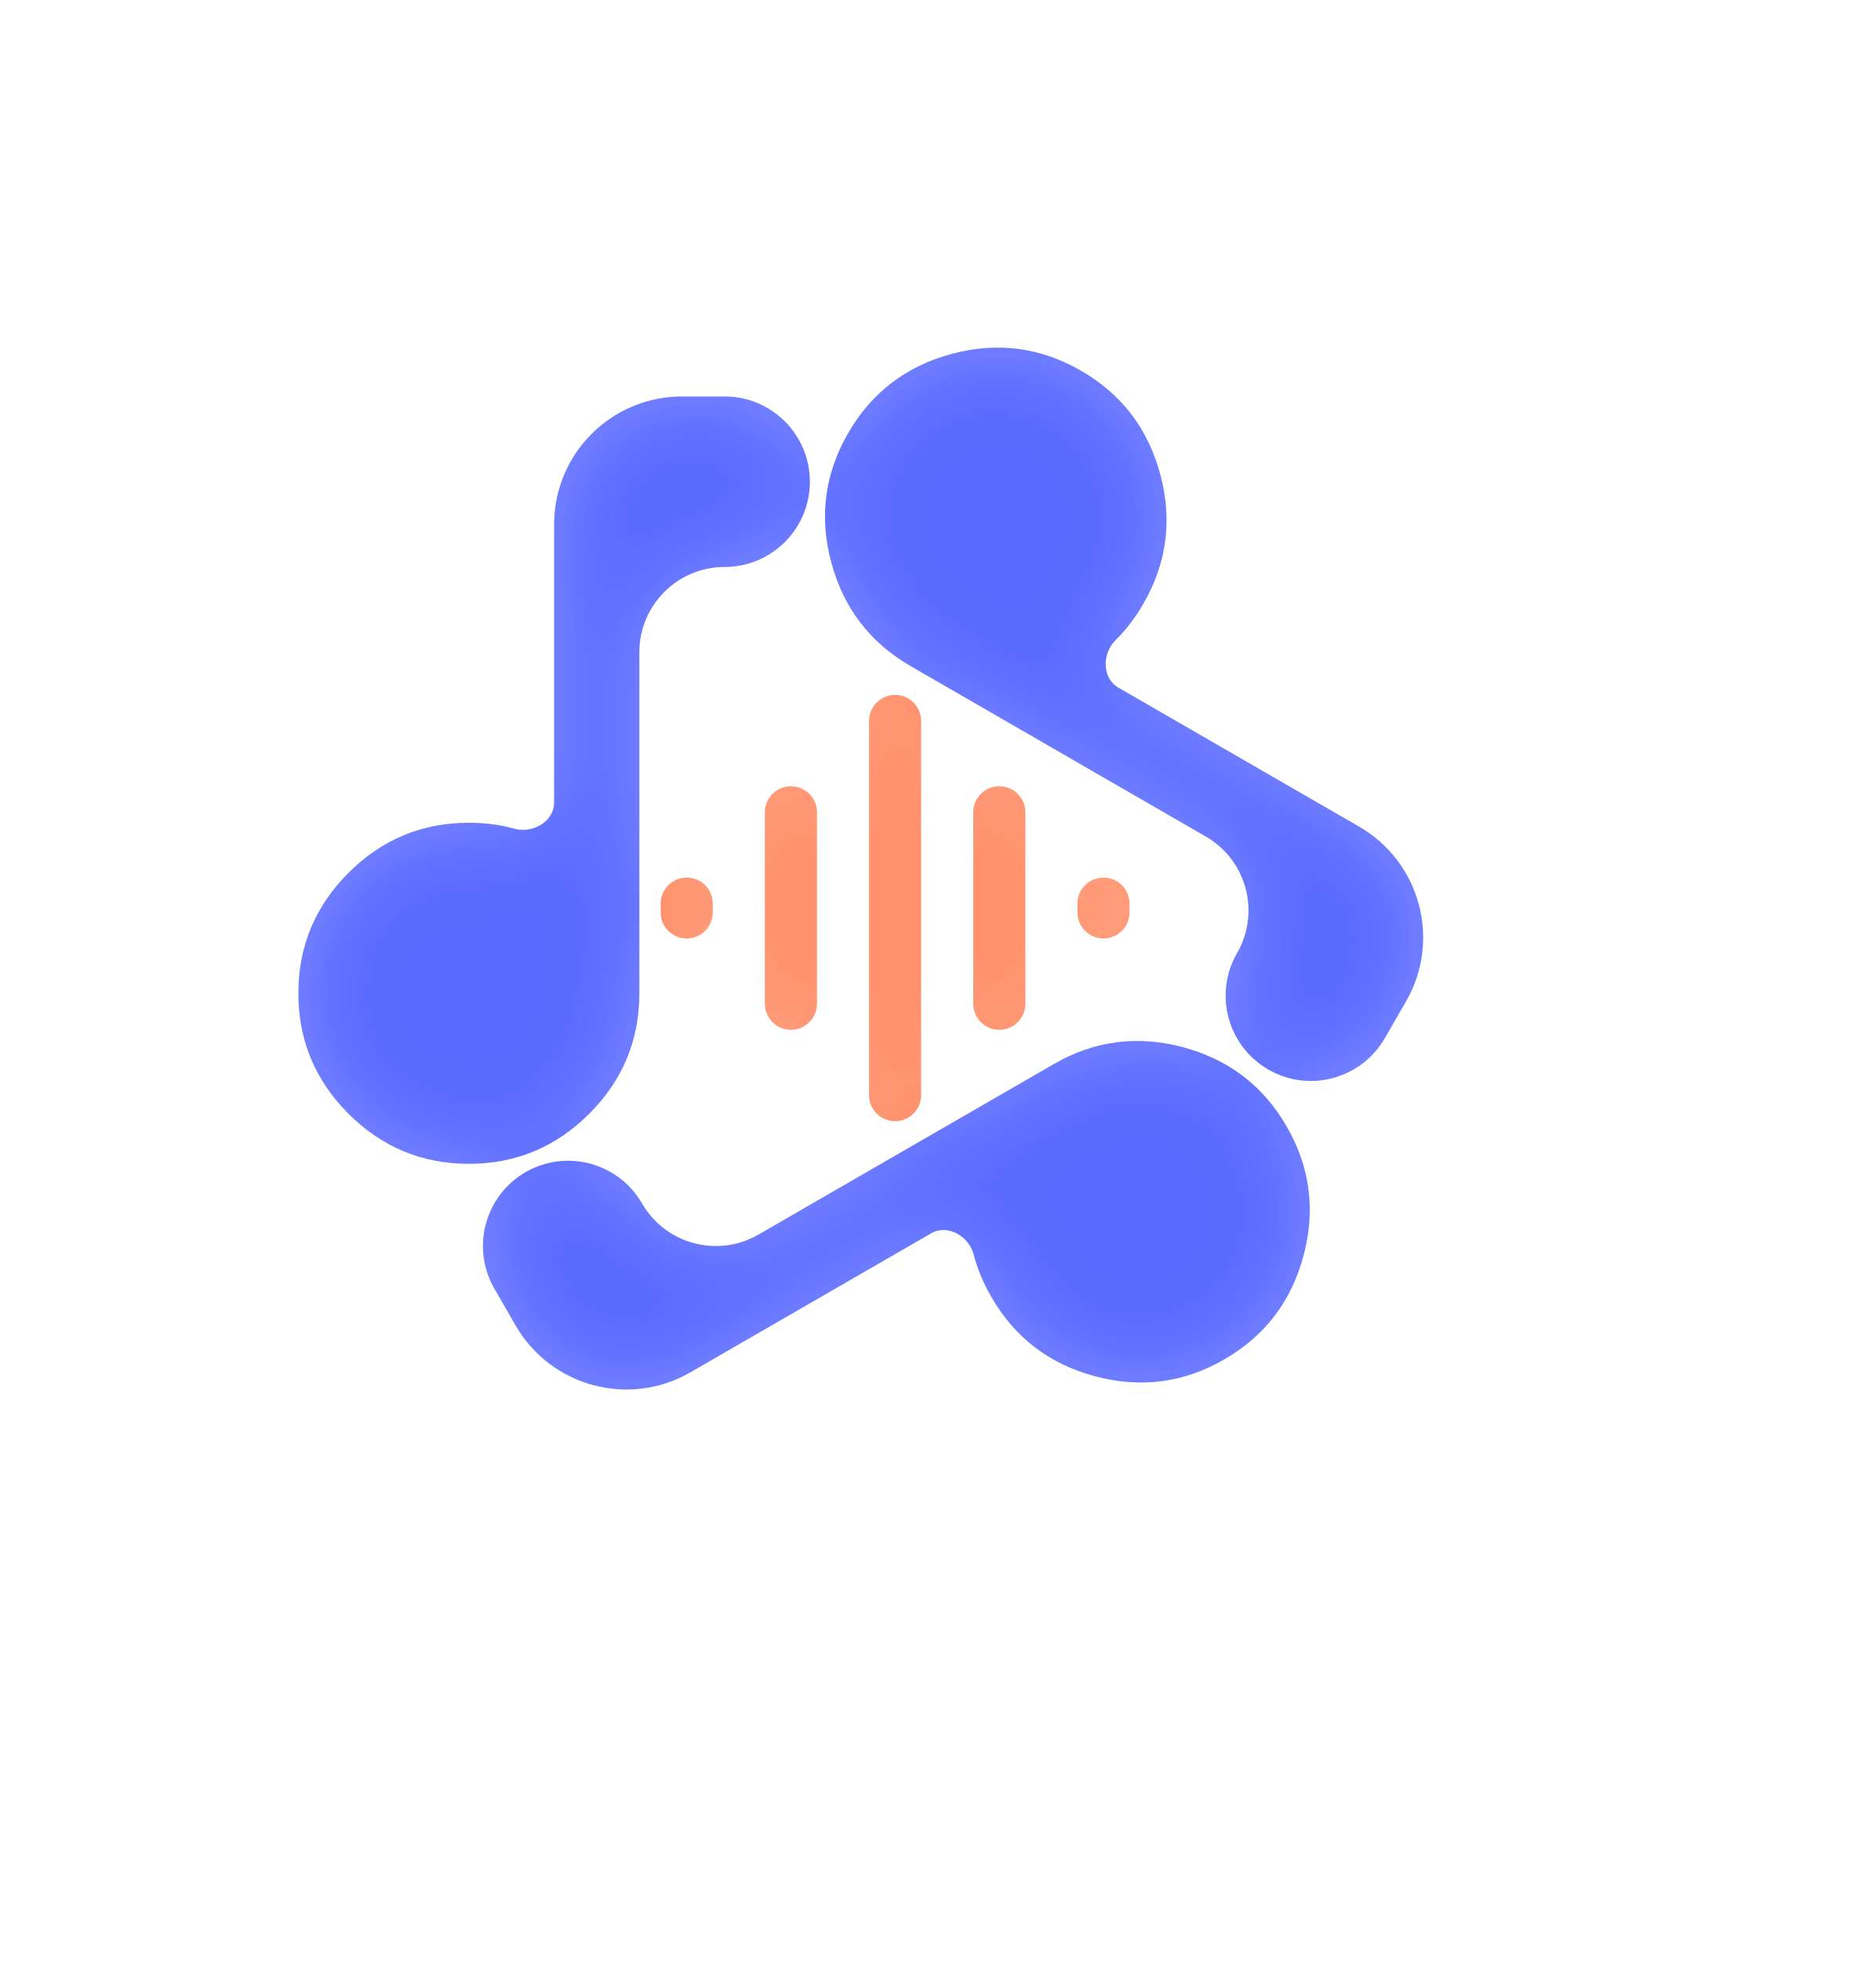
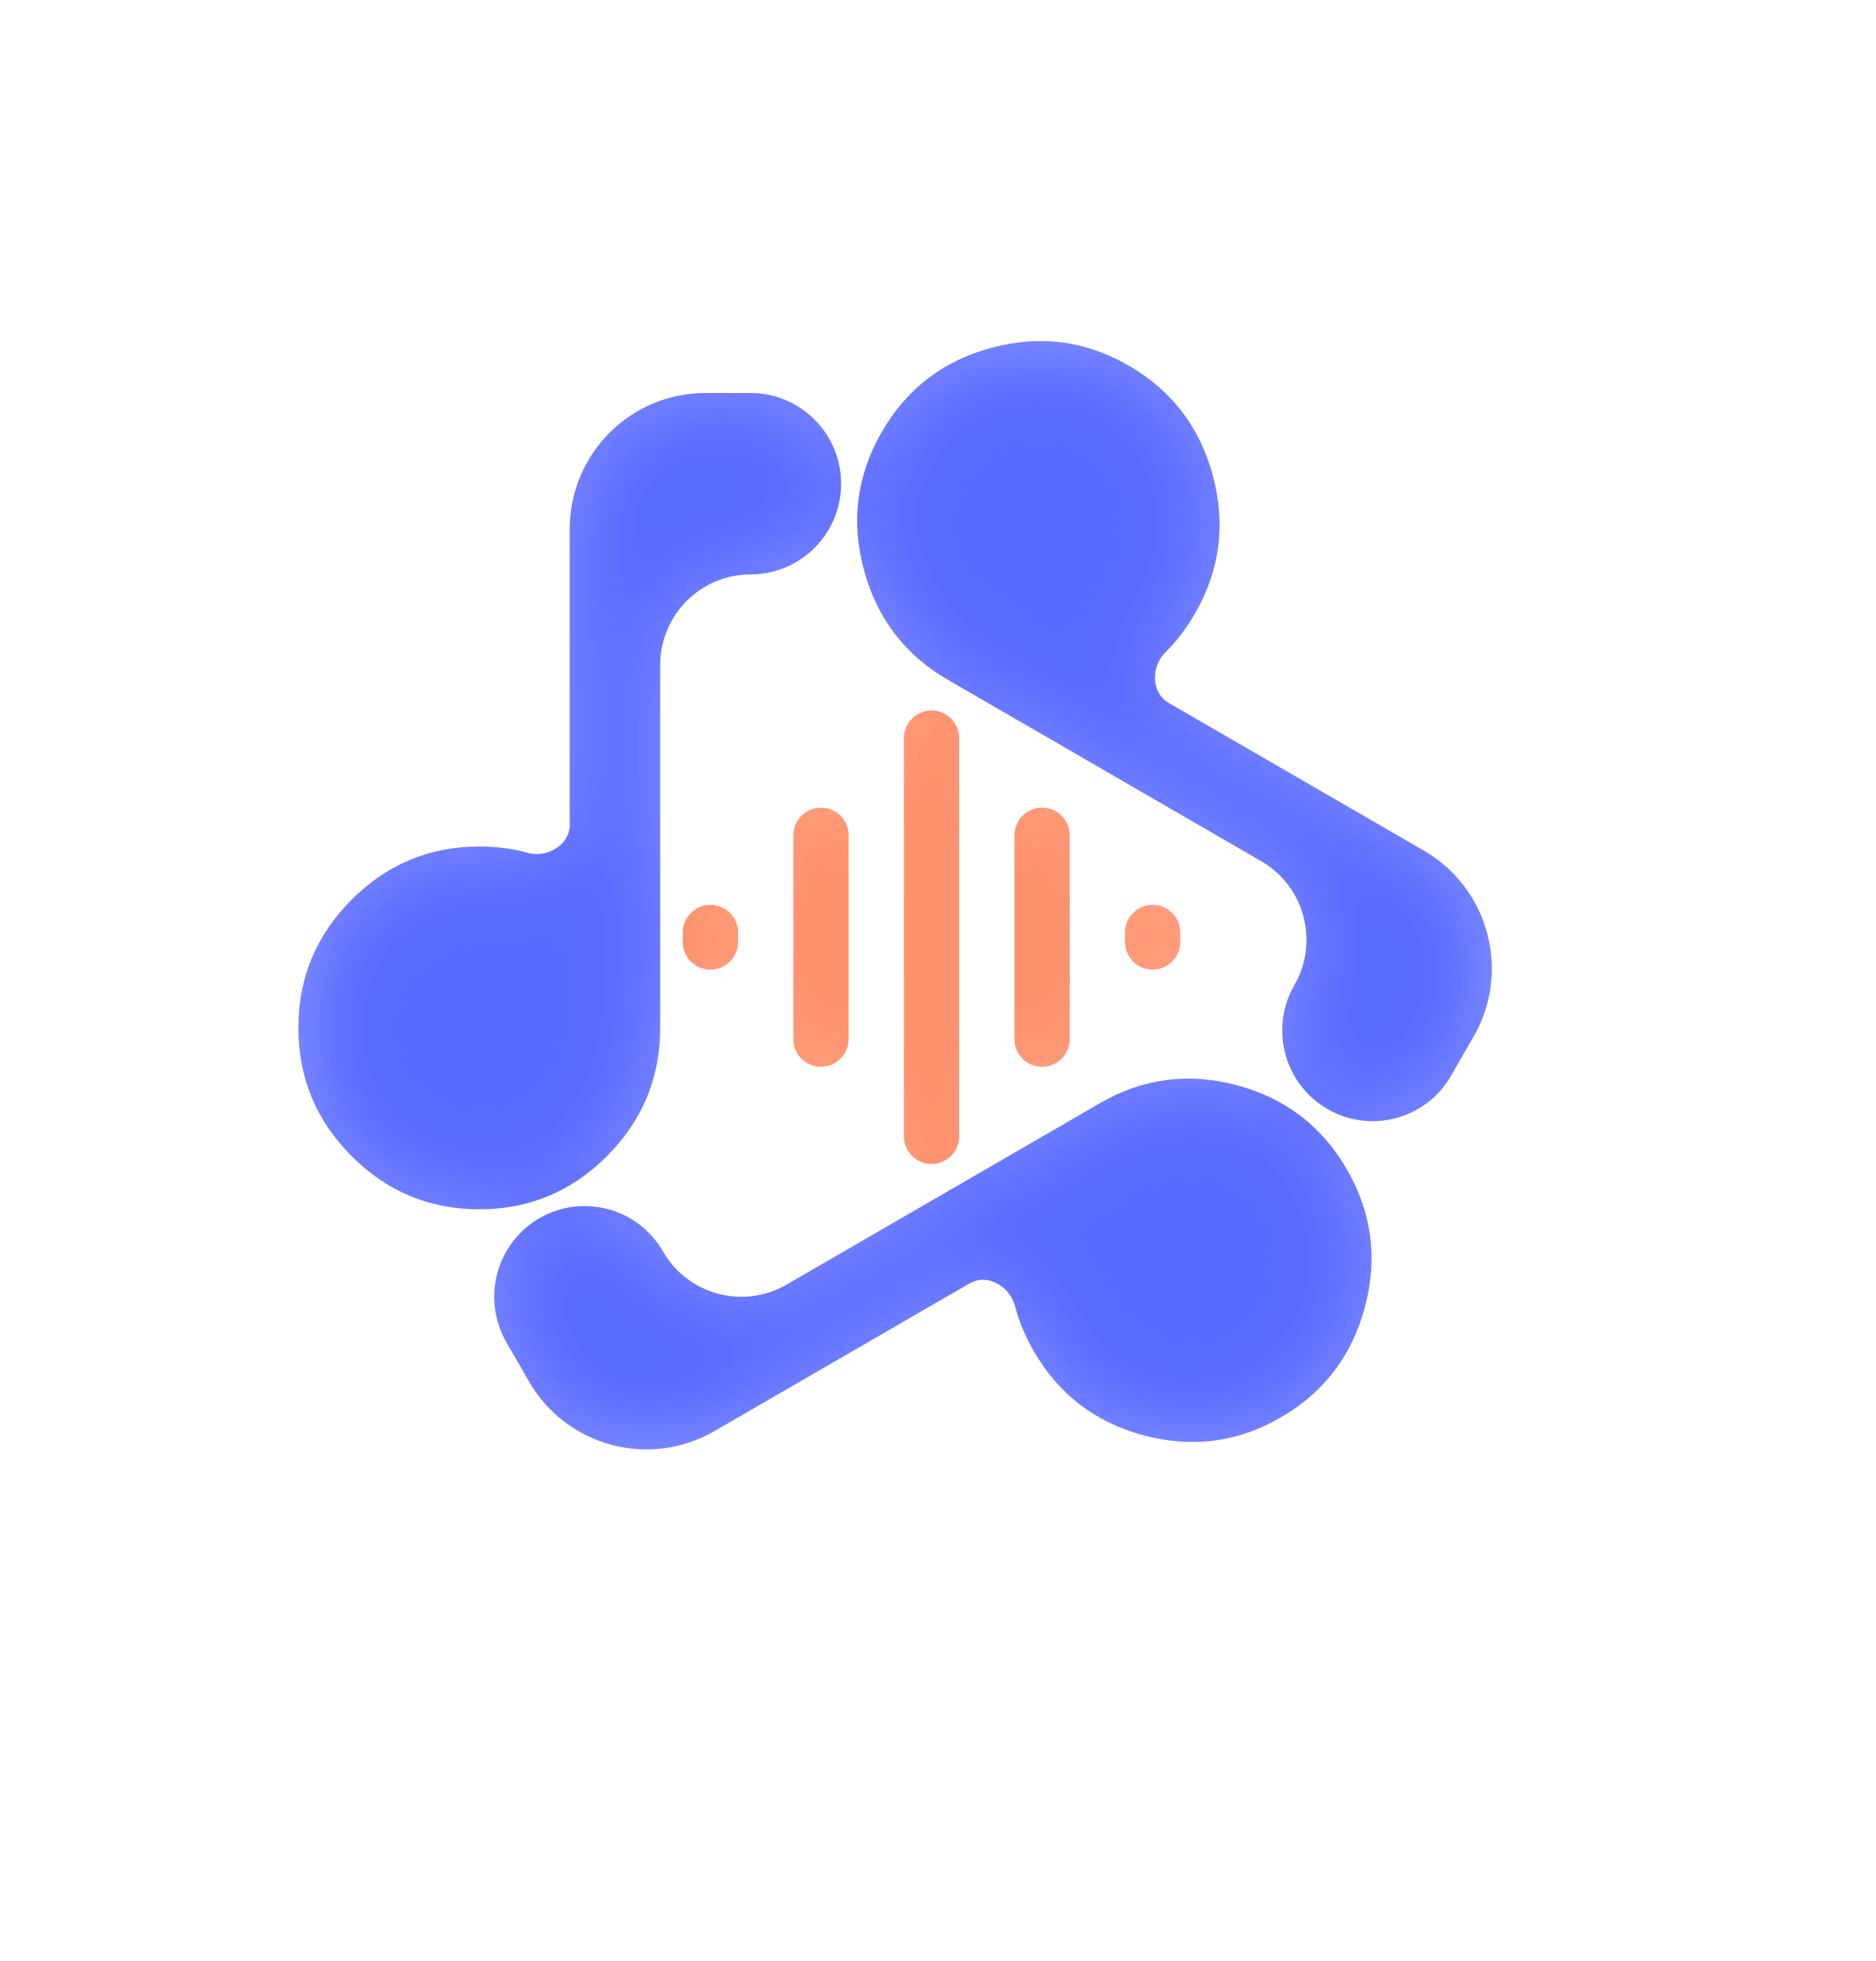
<svg xmlns="http://www.w3.org/2000/svg" width="44" height="46" viewBox="0 0 44 46" fill="none">
-   <g filter="url(#filter0_i_125_73)">
-     <path d="M11 27.3C9.9 27.3 8.958 26.908 8.175 26.125C7.392 25.342 7 24.4 7 23.3C7 22.2 7.392 21.258 8.175 20.475C8.958 19.692 9.9 19.3 11 19.3C11.383 19.3 11.738 19.346 12.062 19.438C12.496 19.56 13 19.273 13 18.823V12.3C13 10.643 14.343 9.3 16 9.3H17C18.105 9.3 19 10.195 19 11.3C19 12.405 18.105 13.3 17 13.3C15.895 13.3 15 14.195 15 15.3V23.3C15 24.4 14.608 25.342 13.825 26.125C13.042 26.908 12.1 27.3 11 27.3Z" fill="#5869FF" />
-     <path d="M30.187 26.424C30.737 27.377 30.868 28.388 30.581 29.459C30.295 30.529 29.675 31.338 28.723 31.889C27.77 32.438 26.759 32.57 25.689 32.283C24.618 31.997 23.808 31.377 23.258 30.424C23.067 30.093 22.929 29.763 22.846 29.436C22.735 28.999 22.235 28.706 21.845 28.931L16.196 32.192C14.761 33.021 12.927 32.529 12.098 31.094L11.598 30.228C11.046 29.272 11.374 28.049 12.33 27.496C13.287 26.944 14.51 27.272 15.062 28.228C15.614 29.185 16.838 29.513 17.794 28.96L24.723 24.96C25.675 24.41 26.686 24.279 27.756 24.565C28.827 24.852 29.637 25.472 30.187 26.424Z" fill="#5869FF" />
-     <path d="M19.898 10.16C20.448 9.208 21.258 8.588 22.328 8.301C23.398 8.015 24.41 8.146 25.362 8.696C26.315 9.246 26.934 10.056 27.221 11.126C27.508 12.196 27.376 13.208 26.826 14.16C26.635 14.492 26.418 14.776 26.176 15.012C25.854 15.326 25.85 15.906 26.24 16.131L31.889 19.392C33.323 20.221 33.815 22.055 32.987 23.49L32.487 24.356C31.934 25.313 30.711 25.641 29.755 25.088C28.798 24.536 28.47 23.313 29.023 22.356C29.575 21.4 29.247 20.177 28.29 19.624L21.362 15.624C20.41 15.074 19.79 14.264 19.503 13.194C19.216 12.124 19.348 11.113 19.898 10.16Z" fill="#5869FF" />
-     <path d="M21 26.3C20.663 26.3 20.389 26.026 20.389 25.689L20.389 16.911C20.389 16.574 20.663 16.3 21 16.3C21.337 16.3 21.611 16.574 21.611 16.911L21.611 25.689C21.611 26.026 21.337 26.3 21 26.3ZM18.556 24.157C18.218 24.157 17.944 23.884 17.944 23.546L17.944 19.054C17.944 18.716 18.218 18.443 18.556 18.443C18.893 18.443 19.167 18.716 19.167 19.054L19.167 23.546C19.167 23.884 18.893 24.157 18.556 24.157ZM23.444 24.157C23.107 24.157 22.833 23.884 22.833 23.546L22.833 19.054C22.833 18.716 23.107 18.443 23.444 18.443C23.782 18.443 24.056 18.716 24.056 19.054L24.056 23.546C24.056 23.884 23.782 24.157 23.444 24.157ZM16.111 22.014C15.774 22.014 15.5 21.741 15.5 21.403L15.5 21.197C15.5 20.859 15.774 20.586 16.111 20.586C16.449 20.586 16.722 20.859 16.722 21.197L16.722 21.403C16.722 21.741 16.449 22.014 16.111 22.014ZM25.889 22.014C25.551 22.014 25.278 21.741 25.278 21.403L25.278 21.197C25.278 20.859 25.551 20.586 25.889 20.586C26.226 20.586 26.5 20.859 26.5 21.197L26.5 21.403C26.5 21.741 26.226 22.014 25.889 22.014Z" fill="#FF8258" />
+   <g filter="url(#filter0_i_129_8)">
+     <path d="M11.244 28.367C10.077 28.367 9.078 27.951 8.247 27.117C7.416 26.284 7 25.282 7 24.112C7 22.942 7.416 21.94 8.247 21.107C9.078 20.274 10.077 19.857 11.244 19.857C11.651 19.857 12.027 19.906 12.372 20.003C12.831 20.133 13.366 19.828 13.366 19.349V12.411C13.366 10.648 14.791 9.219 16.549 9.219H17.61C18.782 9.219 19.733 10.172 19.733 11.347C19.733 12.522 18.782 13.474 17.61 13.474C16.438 13.474 15.488 14.427 15.488 15.602V24.112C15.488 25.282 15.073 26.284 14.242 27.117C13.411 27.951 12.411 28.367 11.244 28.367Z" fill="#5869FF" />
+     <path d="M31.602 27.436C32.186 28.45 32.325 29.525 32.021 30.664C31.717 31.802 31.059 32.664 30.049 33.249C29.038 33.834 27.965 33.974 26.829 33.669C25.694 33.364 24.835 32.705 24.251 31.691C24.048 31.338 23.902 30.987 23.814 30.639C23.696 30.175 23.165 29.863 22.751 30.103L16.758 33.572C15.235 34.453 13.289 33.93 12.409 32.404L11.879 31.483C11.293 30.465 11.641 29.164 12.656 28.576C13.671 27.989 14.969 28.337 15.554 29.355C16.14 30.373 17.438 30.721 18.453 30.134L25.805 25.878C26.815 25.293 27.888 25.153 29.024 25.458C30.159 25.763 31.019 26.423 31.602 27.436Z" fill="#5869FF" />
+     <path d="M20.686 10.134C21.269 9.121 22.128 8.462 23.264 8.157C24.399 7.852 25.472 7.992 26.483 8.577C27.494 9.162 28.151 10.024 28.456 11.162C28.76 12.3 28.62 13.376 28.037 14.39C27.833 14.743 27.603 15.044 27.347 15.295C27.005 15.629 27.001 16.247 27.414 16.486L33.408 19.955C34.93 20.837 35.452 22.788 34.573 24.315L34.042 25.236C33.456 26.254 32.159 26.602 31.144 26.015C30.129 25.427 29.781 24.126 30.367 23.108C30.953 22.091 30.605 20.79 29.59 20.202L22.239 15.947C21.228 15.362 20.571 14.5 20.267 13.362C19.962 12.224 20.102 11.148 20.686 10.134Z" fill="#5869FF" />
+     <path d="M21.855 27.304C21.497 27.304 21.206 27.013 21.206 26.654V17.316C21.206 16.957 21.497 16.666 21.855 16.666C22.213 16.666 22.503 16.957 22.503 17.316V26.654C22.503 27.013 22.213 27.304 21.855 27.304ZM19.261 25.024C18.903 25.024 18.612 24.733 18.612 24.374V19.595C18.612 19.236 18.903 18.945 19.261 18.945C19.619 18.945 19.909 19.236 19.909 19.595V24.374C19.909 24.733 19.619 25.024 19.261 25.024ZM24.448 25.024C24.09 25.024 23.8 24.733 23.8 24.374V19.595C23.8 19.236 24.09 18.945 24.448 18.945C24.806 18.945 25.097 19.236 25.097 19.595V24.374C25.097 24.733 24.806 25.024 24.448 25.024ZM16.667 22.745C16.309 22.745 16.019 22.453 16.019 22.095V21.875C16.019 21.516 16.309 21.225 16.667 21.225C17.025 21.225 17.316 21.516 17.316 21.875V22.095C17.316 22.453 17.025 22.745 16.667 22.745ZM27.042 22.745C26.684 22.745 26.393 22.453 26.393 22.095V21.875C26.393 21.516 26.684 21.225 27.042 21.225C27.4 21.225 27.69 21.516 27.69 21.875V22.095C27.69 22.453 27.4 22.745 27.042 22.745Z" fill="#FF8258" />
  </g>
  <defs>
-     <filter id="filter0_i_125_73" x="0" y="0" width="43.085" height="45.585" filterUnits="userSpaceOnUse" color-interpolation-filters="sRGB">
+     <filter id="filter0_i_129_8" x="7" y="8" width="28" height="26" filterUnits="userSpaceOnUse" color-interpolation-filters="sRGB">
      <feFlood flood-opacity="0" result="BackgroundImageFix" />
      <feBlend mode="normal" in="SourceGraphic" in2="BackgroundImageFix" result="shape" />
      <feColorMatrix in="SourceAlpha" type="matrix" values="0 0 0 0 0 0 0 0 0 0 0 0 0 0 0 0 0 0 127 0" result="hardAlpha" />
      <feOffset />
      <feGaussianBlur stdDeviation="1" />
      <feComposite in2="hardAlpha" operator="arithmetic" k2="-1" k3="1" />
      <feColorMatrix type="matrix" values="0 0 0 0 1 0 0 0 0 1 0 0 0 0 1 0 0 0 0.25 0" />
-       <feBlend mode="normal" in2="shape" result="effect1_innerShadow_125_73" />
+       <feBlend mode="normal" in2="shape" result="effect1_innerShadow_129_8" />
    </filter>
  </defs>
</svg>
